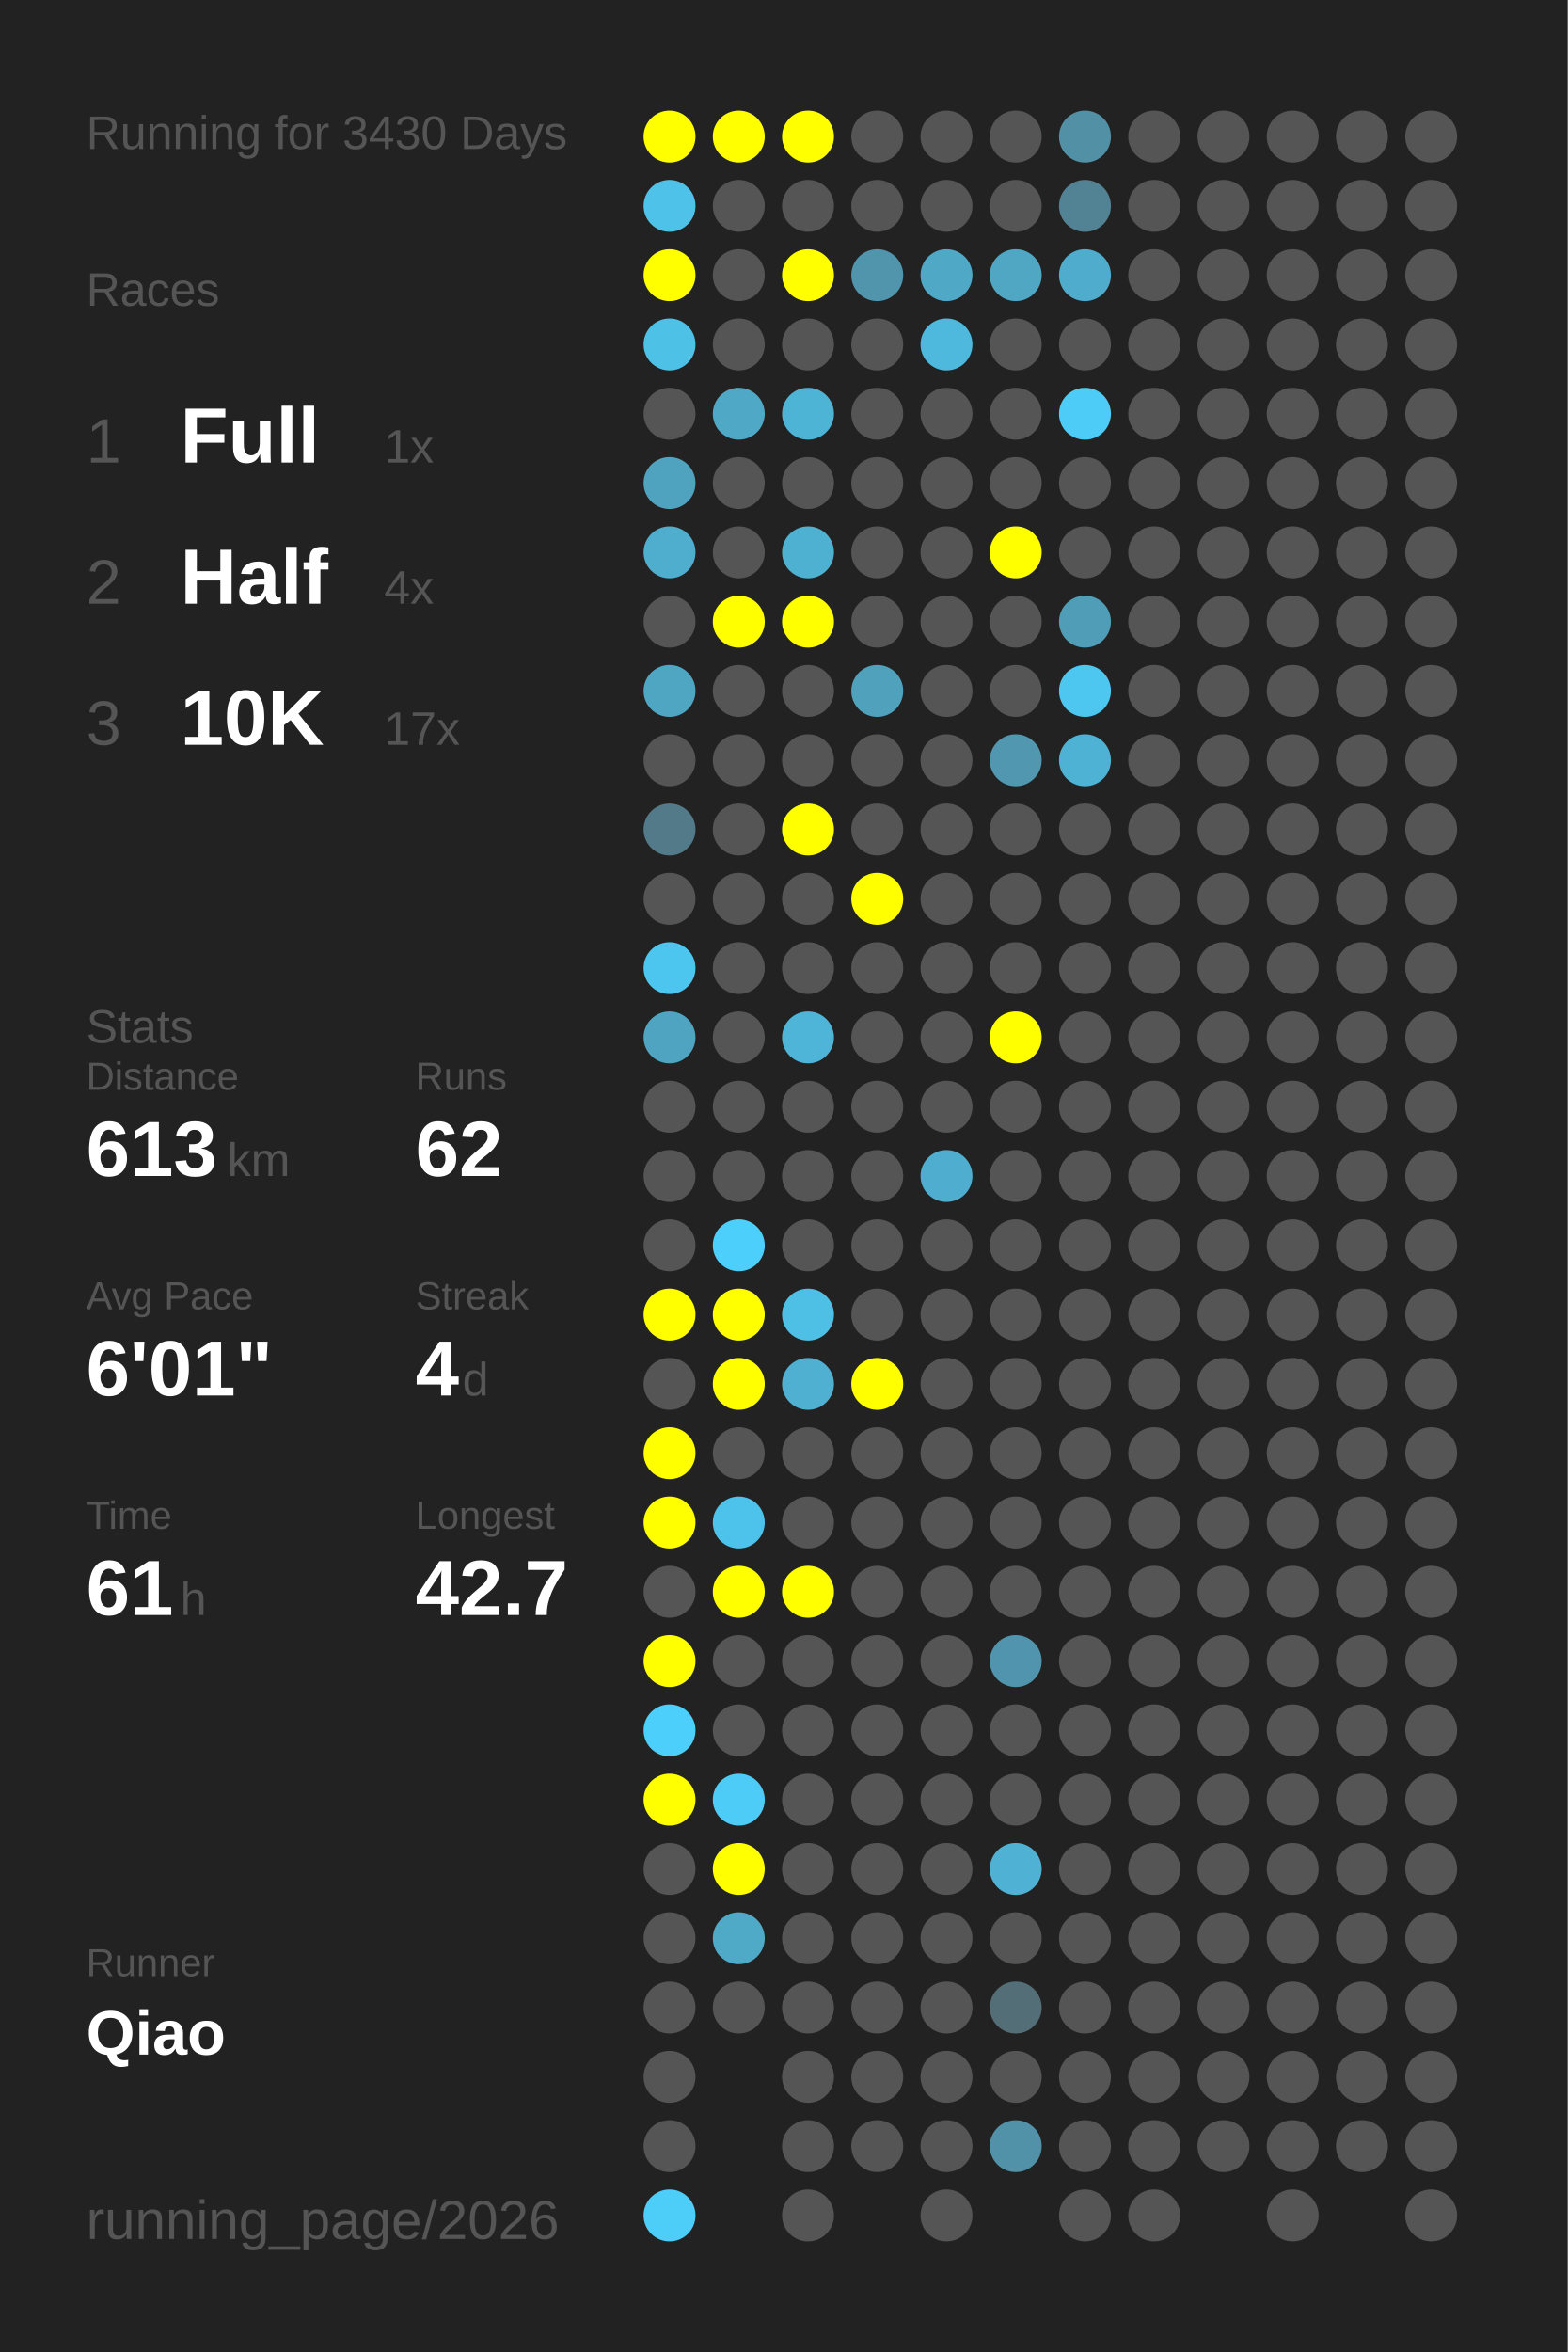
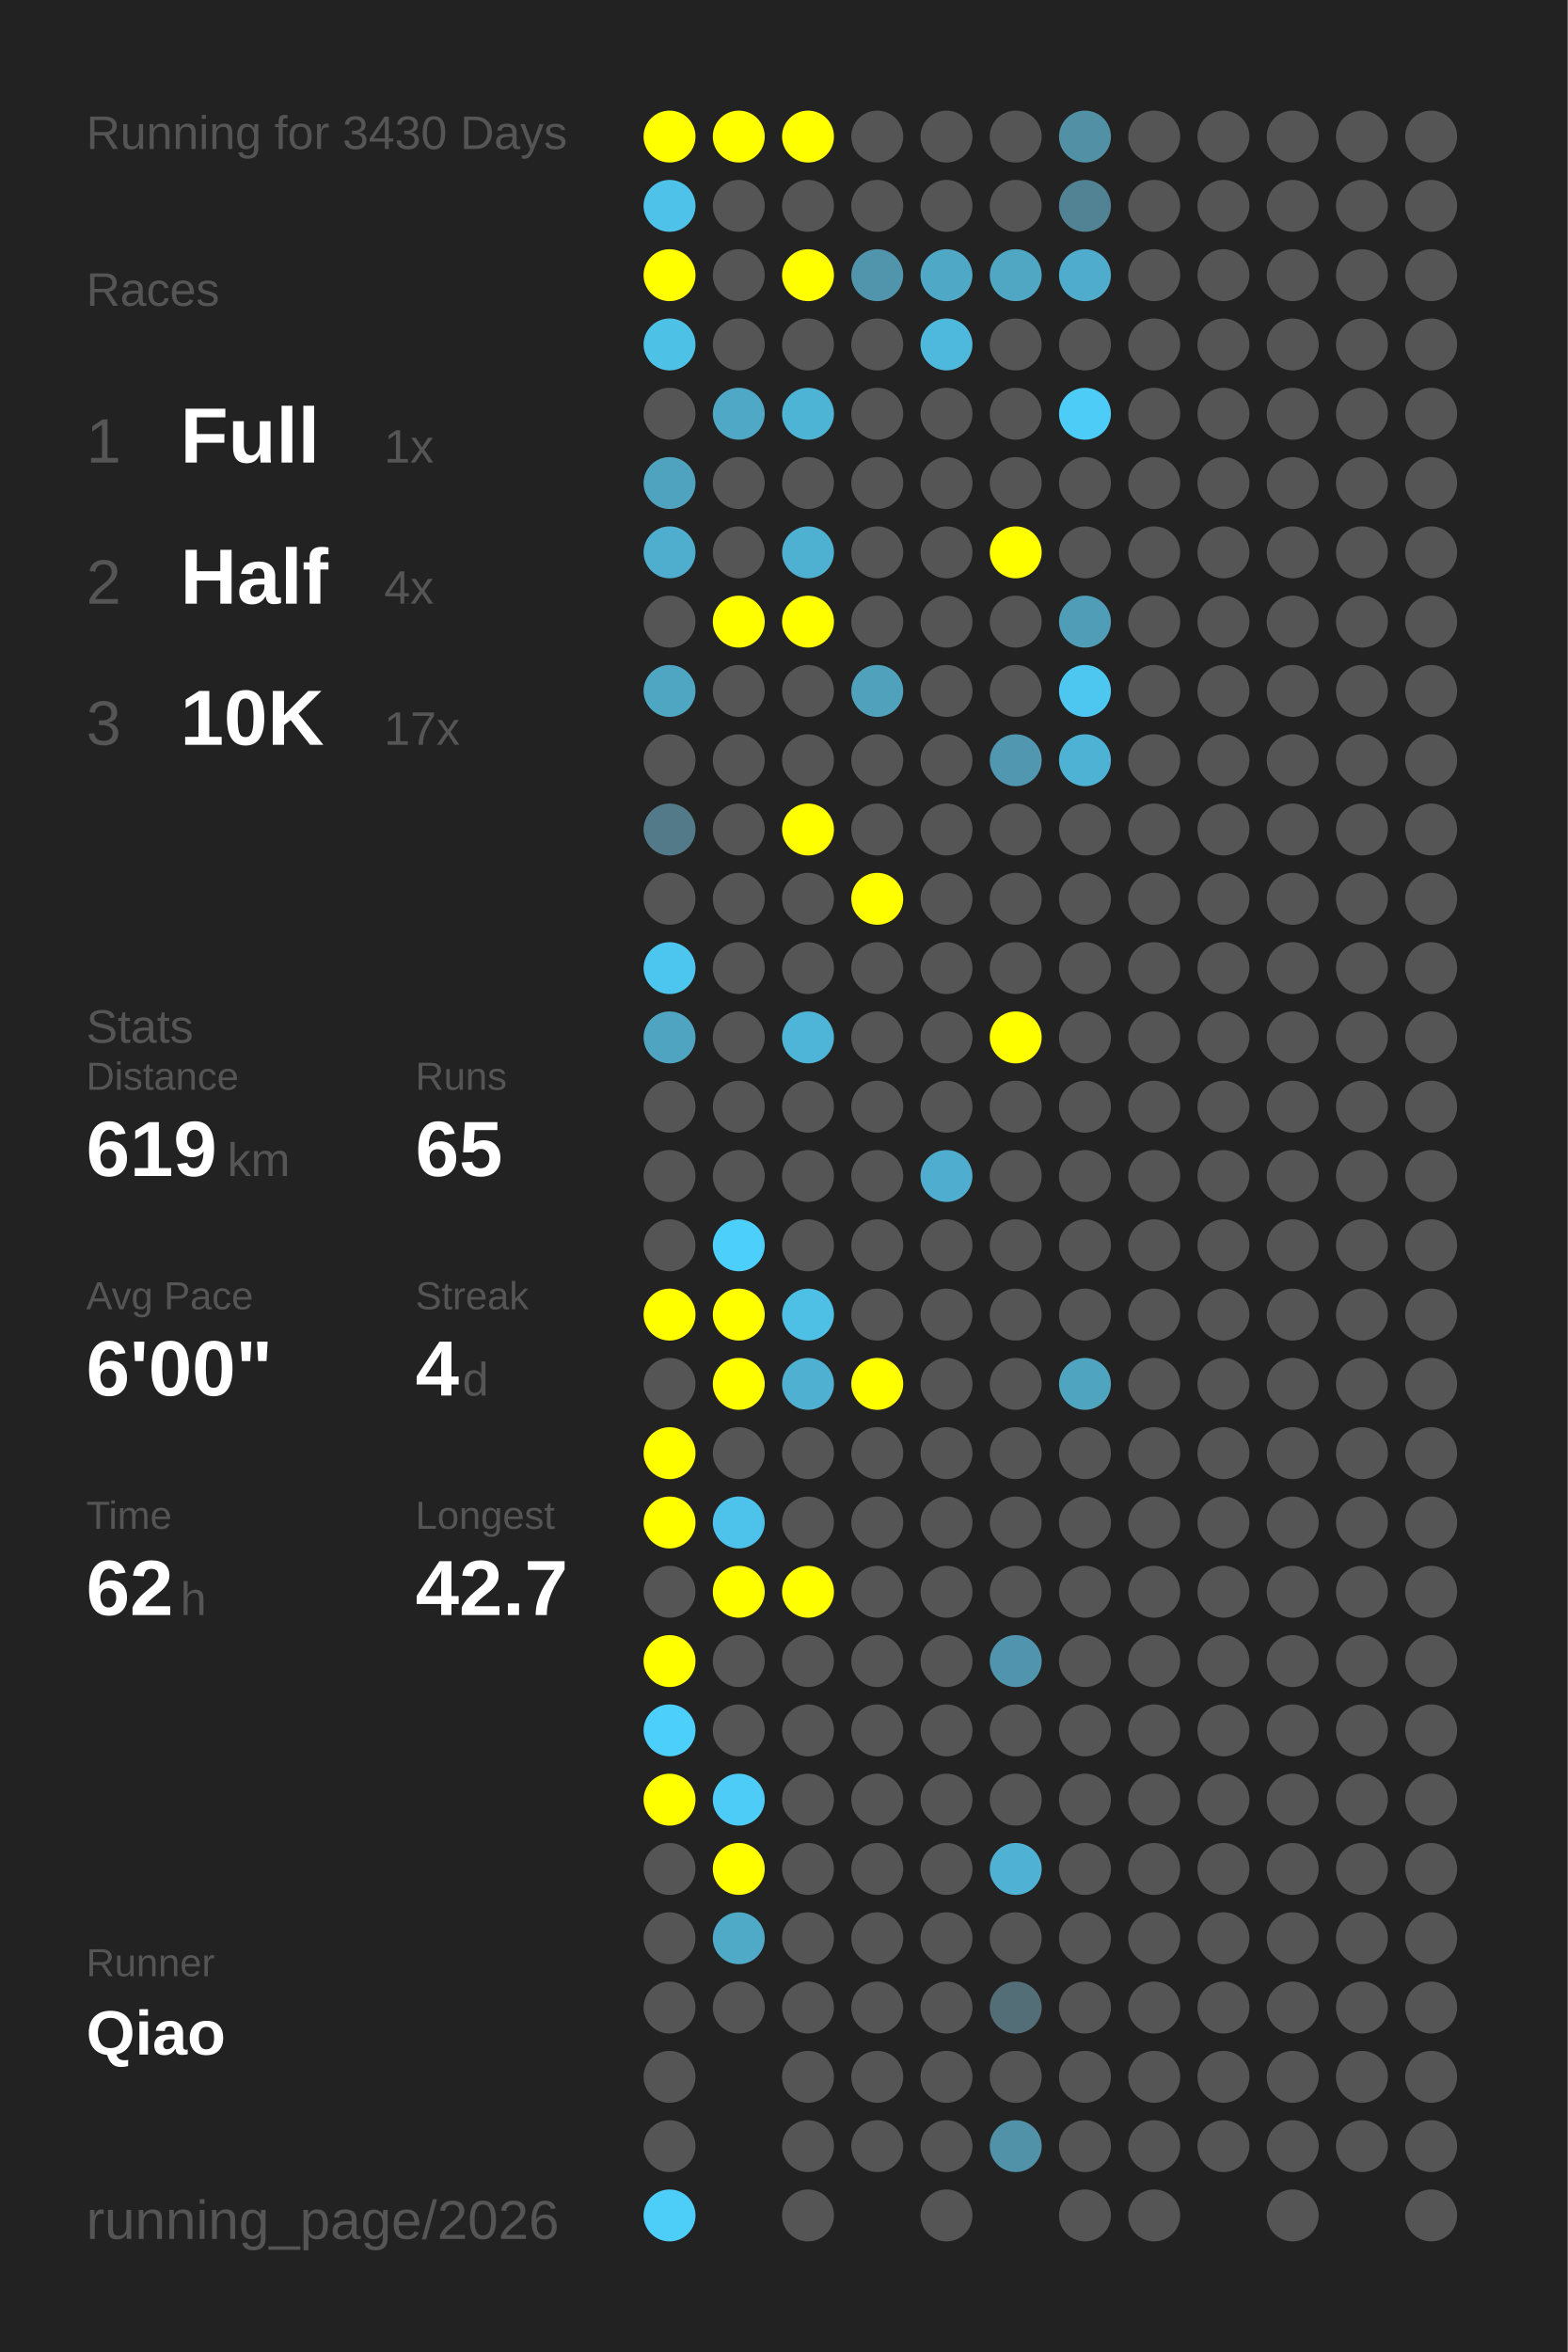
<svg xmlns="http://www.w3.org/2000/svg" baseProfile="full" height="300mm" version="1.1" viewBox="0,0,200,300" width="200mm">
  <defs />
  <rect fill="#222222" height="300" width="200" x="0" y="0" />
  <text fill="#555555" style="font-size:6px; font-family:Arial;" x="11" y="19">Running for 3430 Days</text>
  <text fill="#555555" style="font-size:6px; font-family:Arial;" x="11" y="39">Races</text>
  <text fill="#555555" style="font-size:8px; font-family:Arial;" x="11" y="59">1</text>
  <text fill="#FFFFFF" style="font-size:10px; font-family:Arial; font-weight:bold;" x="23" y="59">Full</text>
  <text fill="#555555" style="font-size:6px; font-family:Arial;" x="49" y="59">1x</text>
  <text fill="#555555" style="font-size:8px; font-family:Arial;" x="11" y="77">2</text>
  <text fill="#FFFFFF" style="font-size:10px; font-family:Arial; font-weight:bold;" x="23" y="77">Half</text>
  <text fill="#555555" style="font-size:6px; font-family:Arial;" x="49" y="77">4x</text>
  <text fill="#555555" style="font-size:8px; font-family:Arial;" x="11" y="95">3</text>
  <text fill="#FFFFFF" style="font-size:10px; font-family:Arial; font-weight:bold;" x="23" y="95">10K</text>
  <text fill="#555555" style="font-size:6px; font-family:Arial;" x="49" y="95">17x</text>
  <text fill="#555555" style="font-size:6px; font-family:Arial;" x="11" y="133">Stats</text>
  <text fill="#555555" style="font-size:5px; font-family:Arial;" x="11" y="139">Distance</text>
-   <text fill="#FFFFFF" style="font-size:10px; font-family:Arial; font-weight:bold;" x="11" y="150">613</text>
+   <text fill="#FFFFFF" style="font-size:10px; font-family:Arial; font-weight:bold;" x="11" y="150">619</text>
  <text fill="#555555" style="font-size:6px; font-family:Arial;" x="29" y="150">km</text>
  <text fill="#555555" style="font-size:5px; font-family:Arial;" x="53" y="139">Runs</text>
-   <text fill="#FFFFFF" style="font-size:10px; font-family:Arial; font-weight:bold;" x="53" y="150">62</text>
+   <text fill="#FFFFFF" style="font-size:10px; font-family:Arial; font-weight:bold;" x="53" y="150">65</text>
  <text fill="#555555" style="font-size:5px; font-family:Arial;" x="11" y="167">Avg Pace</text>
-   <text fill="#FFFFFF" style="font-size:10px; font-family:Arial; font-weight:bold;" x="11" y="178">6'01"</text>
+   <text fill="#FFFFFF" style="font-size:10px; font-family:Arial; font-weight:bold;" x="11" y="178">6'00"</text>
  <text fill="#555555" style="font-size:5px; font-family:Arial;" x="53" y="167">Streak</text>
  <text fill="#FFFFFF" style="font-size:10px; font-family:Arial; font-weight:bold;" x="53" y="178">4</text>
  <text fill="#555555" style="font-size:6px; font-family:Arial;" x="59" y="178">d</text>
  <text fill="#555555" style="font-size:5px; font-family:Arial;" x="11" y="195">Time</text>
-   <text fill="#FFFFFF" style="font-size:10px; font-family:Arial; font-weight:bold;" x="11" y="206">61</text>
+   <text fill="#FFFFFF" style="font-size:10px; font-family:Arial; font-weight:bold;" x="11" y="206">62</text>
  <text fill="#555555" style="font-size:6px; font-family:Arial;" x="23" y="206">h</text>
  <text fill="#555555" style="font-size:5px; font-family:Arial;" x="53" y="195">Longest</text>
  <text fill="#FFFFFF" style="font-size:10px; font-family:Arial; font-weight:bold;" x="53" y="206">42.7</text>
  <text fill="#555555" style="font-size:5px; font-family:Arial;" x="11" y="252.065">Runner</text>
  <text fill="#FFFFFF" style="font-size:8px; font-family:Arial; font-weight:bold;" x="11" y="262.065">Qiao</text>
  <text fill="#555555" style="font-size:7px; font-family:Arial;" x="11" y="285.581">running_page/2026</text>
  <circle cx="85.417" cy="17.419" fill="#FFFF00" r="3.312" />
  <circle cx="85.417" cy="26.258" fill="#4ec2e9" r="3.312" />
  <circle cx="85.417" cy="35.097" fill="#FFFF00" r="3.312" />
  <circle cx="85.417" cy="43.935" fill="#4ec1e7" r="3.312" />
  <circle cx="85.417" cy="52.774" fill="#555555" r="3.312" />
  <circle cx="85.417" cy="61.613" fill="#4fa3bf" r="3.312" />
  <circle cx="85.417" cy="70.452" fill="#4faece" r="3.312" />
  <circle cx="85.417" cy="79.29" fill="#555555" r="3.312" />
  <circle cx="85.417" cy="88.129" fill="#4fa6c3" r="3.312" />
  <circle cx="85.417" cy="96.968" fill="#555555" r="3.312" />
  <circle cx="85.417" cy="105.806" fill="#527a88" r="3.312" />
  <circle cx="85.417" cy="114.645" fill="#555555" r="3.312" />
  <circle cx="85.417" cy="123.484" fill="#4dc6ef" r="3.312" />
  <circle cx="85.417" cy="132.323" fill="#4fa5c1" r="3.312" />
  <circle cx="85.417" cy="141.161" fill="#555555" r="3.312" />
  <circle cx="85.417" cy="150" fill="#555555" r="3.312" />
  <circle cx="85.417" cy="158.839" fill="#555555" r="3.312" />
  <circle cx="85.417" cy="167.677" fill="#FFFF00" r="3.312" />
  <circle cx="85.417" cy="176.516" fill="#555555" r="3.312" />
  <circle cx="85.417" cy="185.355" fill="#FFFF00" r="3.312" />
  <circle cx="85.417" cy="194.194" fill="#FFFF00" r="3.312" />
  <circle cx="85.417" cy="203.032" fill="#555555" r="3.312" />
  <circle cx="85.417" cy="211.871" fill="#FFFF00" r="3.312" />
  <circle cx="85.417" cy="220.71" fill="#4dcffb" r="3.312" />
  <circle cx="85.417" cy="229.548" fill="#FFFF00" r="3.312" />
  <circle cx="85.417" cy="238.387" fill="#555555" r="3.312" />
  <circle cx="85.417" cy="247.226" fill="#555555" r="3.312" />
  <circle cx="85.417" cy="256.065" fill="#555555" r="3.312" />
  <circle cx="85.417" cy="264.903" fill="#555555" r="3.312" />
  <circle cx="85.417" cy="273.742" fill="#555555" r="3.312" />
  <circle cx="85.417" cy="282.581" fill="#4dcef9" r="3.312" />
  <circle cx="94.25" cy="17.419" fill="#FFFF00" r="3.312" />
  <circle cx="94.25" cy="26.258" fill="#555555" r="3.312" />
  <circle cx="94.25" cy="35.097" fill="#555555" r="3.312" />
  <circle cx="94.25" cy="43.935" fill="#555555" r="3.312" />
  <circle cx="94.25" cy="52.774" fill="#4fa8c6" r="3.312" />
  <circle cx="94.25" cy="61.613" fill="#555555" r="3.312" />
  <circle cx="94.25" cy="70.452" fill="#555555" r="3.312" />
  <circle cx="94.25" cy="79.29" fill="#FFFF00" r="3.312" />
  <circle cx="94.25" cy="88.129" fill="#555555" r="3.312" />
  <circle cx="94.25" cy="96.968" fill="#555555" r="3.312" />
  <circle cx="94.25" cy="105.806" fill="#555555" r="3.312" />
  <circle cx="94.25" cy="114.645" fill="#555555" r="3.312" />
  <circle cx="94.25" cy="123.484" fill="#555555" r="3.312" />
  <circle cx="94.25" cy="132.323" fill="#555555" r="3.312" />
  <circle cx="94.25" cy="141.161" fill="#555555" r="3.312" />
  <circle cx="94.25" cy="150" fill="#555555" r="3.312" />
  <circle cx="94.25" cy="158.839" fill="#4dcffb" r="3.312" />
  <circle cx="94.25" cy="167.677" fill="#FFFF00" r="3.312" />
  <circle cx="94.25" cy="176.516" fill="#FFFF00" r="3.312" />
  <circle cx="94.25" cy="185.355" fill="#555555" r="3.312" />
  <circle cx="94.25" cy="194.194" fill="#4dc2ea" r="3.312" />
  <circle cx="94.25" cy="203.032" fill="#FFFF00" r="3.312" />
  <circle cx="94.25" cy="211.871" fill="#555555" r="3.312" />
  <circle cx="94.25" cy="220.71" fill="#555555" r="3.312" />
  <circle cx="94.25" cy="229.548" fill="#4dccf7" r="3.312" />
  <circle cx="94.25" cy="238.387" fill="#FFFF00" r="3.312" />
  <circle cx="94.25" cy="247.226" fill="#4faac8" r="3.312" />
  <circle cx="94.25" cy="256.065" fill="#555555" r="3.312" />
  <circle cx="103.083" cy="17.419" fill="#FFFF00" r="3.312" />
  <circle cx="103.083" cy="26.258" fill="#555555" r="3.312" />
  <circle cx="103.083" cy="35.097" fill="#FFFF00" r="3.312" />
  <circle cx="103.083" cy="43.935" fill="#555555" r="3.312" />
  <circle cx="103.083" cy="52.774" fill="#4eb4d6" r="3.312" />
  <circle cx="103.083" cy="61.613" fill="#555555" r="3.312" />
  <circle cx="103.083" cy="70.452" fill="#4fb1d2" r="3.312" />
  <circle cx="103.083" cy="79.29" fill="#FFFF00" r="3.312" />
  <circle cx="103.083" cy="88.129" fill="#555555" r="3.312" />
  <circle cx="103.083" cy="96.968" fill="#555555" r="3.312" />
  <circle cx="103.083" cy="105.806" fill="#FFFF00" r="3.312" />
  <circle cx="103.083" cy="114.645" fill="#555555" r="3.312" />
  <circle cx="103.083" cy="123.484" fill="#555555" r="3.312" />
  <circle cx="103.083" cy="132.323" fill="#4eb5d8" r="3.312" />
  <circle cx="103.083" cy="141.161" fill="#555555" r="3.312" />
  <circle cx="103.083" cy="150" fill="#555555" r="3.312" />
  <circle cx="103.083" cy="158.839" fill="#555555" r="3.312" />
  <circle cx="103.083" cy="167.677" fill="#4ebfe5" r="3.312" />
  <circle cx="103.083" cy="176.516" fill="#4fb0d1" r="3.312" />
  <circle cx="103.083" cy="185.355" fill="#555555" r="3.312" />
  <circle cx="103.083" cy="194.194" fill="#555555" r="3.312" />
  <circle cx="103.083" cy="203.032" fill="#FFFF00" r="3.312" />
  <circle cx="103.083" cy="211.871" fill="#555555" r="3.312" />
  <circle cx="103.083" cy="220.71" fill="#555555" r="3.312" />
  <circle cx="103.083" cy="229.548" fill="#555555" r="3.312" />
  <circle cx="103.083" cy="238.387" fill="#555555" r="3.312" />
  <circle cx="103.083" cy="247.226" fill="#555555" r="3.312" />
  <circle cx="103.083" cy="256.065" fill="#555555" r="3.312" />
  <circle cx="103.083" cy="264.903" fill="#555555" r="3.312" />
  <circle cx="103.083" cy="273.742" fill="#555555" r="3.312" />
  <circle cx="103.083" cy="282.581" fill="#555555" r="3.312" />
  <circle cx="111.917" cy="17.419" fill="#555555" r="3.312" />
  <circle cx="111.917" cy="26.258" fill="#555555" r="3.312" />
  <circle cx="111.917" cy="35.097" fill="#5095ac" r="3.312" />
  <circle cx="111.917" cy="43.935" fill="#555555" r="3.312" />
  <circle cx="111.917" cy="52.774" fill="#555555" r="3.312" />
  <circle cx="111.917" cy="61.613" fill="#555555" r="3.312" />
  <circle cx="111.917" cy="70.452" fill="#555555" r="3.312" />
  <circle cx="111.917" cy="79.29" fill="#555555" r="3.312" />
  <circle cx="111.917" cy="88.129" fill="#50a1bc" r="3.312" />
  <circle cx="111.917" cy="96.968" fill="#555555" r="3.312" />
  <circle cx="111.917" cy="105.806" fill="#555555" r="3.312" />
  <circle cx="111.917" cy="114.645" fill="#FFFF00" r="3.312" />
  <circle cx="111.917" cy="123.484" fill="#555555" r="3.312" />
  <circle cx="111.917" cy="132.323" fill="#555555" r="3.312" />
  <circle cx="111.917" cy="141.161" fill="#555555" r="3.312" />
  <circle cx="111.917" cy="150" fill="#555555" r="3.312" />
  <circle cx="111.917" cy="158.839" fill="#555555" r="3.312" />
  <circle cx="111.917" cy="167.677" fill="#555555" r="3.312" />
  <circle cx="111.917" cy="176.516" fill="#FFFF00" r="3.312" />
  <circle cx="111.917" cy="185.355" fill="#555555" r="3.312" />
  <circle cx="111.917" cy="194.194" fill="#555555" r="3.312" />
  <circle cx="111.917" cy="203.032" fill="#555555" r="3.312" />
  <circle cx="111.917" cy="211.871" fill="#555555" r="3.312" />
  <circle cx="111.917" cy="220.71" fill="#555555" r="3.312" />
  <circle cx="111.917" cy="229.548" fill="#555555" r="3.312" />
  <circle cx="111.917" cy="238.387" fill="#555555" r="3.312" />
  <circle cx="111.917" cy="247.226" fill="#555555" r="3.312" />
  <circle cx="111.917" cy="256.065" fill="#555555" r="3.312" />
  <circle cx="111.917" cy="264.903" fill="#555555" r="3.312" />
  <circle cx="111.917" cy="273.742" fill="#555555" r="3.312" />
  <circle cx="120.75" cy="17.419" fill="#555555" r="3.312" />
  <circle cx="120.75" cy="26.258" fill="#555555" r="3.312" />
  <circle cx="120.75" cy="35.097" fill="#4fa8c6" r="3.312" />
  <circle cx="120.75" cy="43.935" fill="#4eb9dd" r="3.312" />
  <circle cx="120.75" cy="52.774" fill="#555555" r="3.312" />
  <circle cx="120.75" cy="61.613" fill="#555555" r="3.312" />
  <circle cx="120.75" cy="70.452" fill="#555555" r="3.312" />
  <circle cx="120.75" cy="79.29" fill="#555555" r="3.312" />
  <circle cx="120.75" cy="88.129" fill="#555555" r="3.312" />
  <circle cx="120.75" cy="96.968" fill="#555555" r="3.312" />
  <circle cx="120.75" cy="105.806" fill="#555555" r="3.312" />
  <circle cx="120.75" cy="114.645" fill="#555555" r="3.312" />
  <circle cx="120.75" cy="123.484" fill="#555555" r="3.312" />
  <circle cx="120.75" cy="132.323" fill="#555555" r="3.312" />
  <circle cx="120.75" cy="141.161" fill="#555555" r="3.312" />
  <circle cx="120.75" cy="150" fill="#4faecf" r="3.312" />
  <circle cx="120.75" cy="158.839" fill="#555555" r="3.312" />
  <circle cx="120.75" cy="167.677" fill="#555555" r="3.312" />
  <circle cx="120.75" cy="176.516" fill="#555555" r="3.312" />
  <circle cx="120.75" cy="185.355" fill="#555555" r="3.312" />
  <circle cx="120.75" cy="194.194" fill="#555555" r="3.312" />
  <circle cx="120.75" cy="203.032" fill="#555555" r="3.312" />
  <circle cx="120.75" cy="211.871" fill="#555555" r="3.312" />
  <circle cx="120.75" cy="220.71" fill="#555555" r="3.312" />
  <circle cx="120.75" cy="229.548" fill="#555555" r="3.312" />
  <circle cx="120.75" cy="238.387" fill="#555555" r="3.312" />
  <circle cx="120.75" cy="247.226" fill="#555555" r="3.312" />
  <circle cx="120.75" cy="256.065" fill="#555555" r="3.312" />
  <circle cx="120.75" cy="264.903" fill="#555555" r="3.312" />
  <circle cx="120.75" cy="273.742" fill="#555555" r="3.312" />
  <circle cx="120.75" cy="282.581" fill="#555555" r="3.312" />
  <circle cx="129.583" cy="17.419" fill="#555555" r="3.312" />
  <circle cx="129.583" cy="26.258" fill="#555555" r="3.312" />
  <circle cx="129.583" cy="35.097" fill="#4fa7c4" r="3.312" />
  <circle cx="129.583" cy="43.935" fill="#555555" r="3.312" />
  <circle cx="129.583" cy="52.774" fill="#555555" r="3.312" />
  <circle cx="129.583" cy="61.613" fill="#555555" r="3.312" />
  <circle cx="129.583" cy="70.452" fill="#FFFF00" r="3.312" />
  <circle cx="129.583" cy="79.29" fill="#555555" r="3.312" />
  <circle cx="129.583" cy="88.129" fill="#555555" r="3.312" />
  <circle cx="129.583" cy="96.968" fill="#5097af" r="3.312" />
  <circle cx="129.583" cy="105.806" fill="#555555" r="3.312" />
  <circle cx="129.583" cy="114.645" fill="#555555" r="3.312" />
  <circle cx="129.583" cy="123.484" fill="#555555" r="3.312" />
  <circle cx="129.583" cy="132.323" fill="#FFFF00" r="3.312" />
  <circle cx="129.583" cy="141.161" fill="#555555" r="3.312" />
  <circle cx="129.583" cy="150" fill="#555555" r="3.312" />
  <circle cx="129.583" cy="158.839" fill="#555555" r="3.312" />
  <circle cx="129.583" cy="167.677" fill="#555555" r="3.312" />
  <circle cx="129.583" cy="176.516" fill="#555555" r="3.312" />
  <circle cx="129.583" cy="185.355" fill="#555555" r="3.312" />
  <circle cx="129.583" cy="194.194" fill="#555555" r="3.312" />
  <circle cx="129.583" cy="203.032" fill="#555555" r="3.312" />
  <circle cx="129.583" cy="211.871" fill="#5095ad" r="3.312" />
  <circle cx="129.583" cy="220.71" fill="#555555" r="3.312" />
  <circle cx="129.583" cy="229.548" fill="#555555" r="3.312" />
  <circle cx="129.583" cy="238.387" fill="#4fb1d3" r="3.312" />
  <circle cx="129.583" cy="247.226" fill="#555555" r="3.312" />
  <circle cx="129.583" cy="256.065" fill="#536e77" r="3.312" />
  <circle cx="129.583" cy="264.903" fill="#555555" r="3.312" />
  <circle cx="129.583" cy="273.742" fill="#5192a8" r="3.312" />
  <circle cx="138.417" cy="17.419" fill="#5190a5" r="3.312" />
  <circle cx="138.417" cy="26.258" fill="#528394" r="3.312" />
  <circle cx="138.417" cy="35.097" fill="#4faccc" r="3.312" />
  <circle cx="138.417" cy="43.935" fill="#555555" r="3.312" />
  <circle cx="138.417" cy="52.774" fill="#4dccf7" r="3.312" />
  <circle cx="138.417" cy="61.613" fill="#555555" r="3.312" />
  <circle cx="138.417" cy="70.452" fill="#555555" r="3.312" />
  <circle cx="138.417" cy="79.29" fill="#509db7" r="3.312" />
  <circle cx="138.417" cy="88.129" fill="#4dc7f0" r="3.312" />
  <circle cx="138.417" cy="96.968" fill="#4eb2d4" r="3.312" />
  <circle cx="138.417" cy="105.806" fill="#555555" r="3.312" />
  <circle cx="138.417" cy="114.645" fill="#555555" r="3.312" />
  <circle cx="138.417" cy="123.484" fill="#555555" r="3.312" />
  <circle cx="138.417" cy="132.323" fill="#555555" r="3.312" />
  <circle cx="138.417" cy="141.161" fill="#555555" r="3.312" />
  <circle cx="138.417" cy="150" fill="#555555" r="3.312" />
  <circle cx="138.417" cy="158.839" fill="#555555" r="3.312" />
  <circle cx="138.417" cy="167.677" fill="#555555" r="3.312" />
-   <circle cx="138.417" cy="176.516" fill="#555555" r="3.312" />
+   <circle cx="138.417" cy="176.516" fill="#4fa4c0" r="3.312" />
  <circle cx="138.417" cy="185.355" fill="#555555" r="3.312" />
  <circle cx="138.417" cy="194.194" fill="#555555" r="3.312" />
  <circle cx="138.417" cy="203.032" fill="#555555" r="3.312" />
  <circle cx="138.417" cy="211.871" fill="#555555" r="3.312" />
  <circle cx="138.417" cy="220.71" fill="#555555" r="3.312" />
  <circle cx="138.417" cy="229.548" fill="#555555" r="3.312" />
  <circle cx="138.417" cy="238.387" fill="#555555" r="3.312" />
  <circle cx="138.417" cy="247.226" fill="#555555" r="3.312" />
  <circle cx="138.417" cy="256.065" fill="#555555" r="3.312" />
  <circle cx="138.417" cy="264.903" fill="#555555" r="3.312" />
  <circle cx="138.417" cy="273.742" fill="#555555" r="3.312" />
  <circle cx="138.417" cy="282.581" fill="#555555" r="3.312" />
  <circle cx="147.25" cy="17.419" fill="#555555" r="3.312" />
  <circle cx="147.25" cy="26.258" fill="#555555" r="3.312" />
  <circle cx="147.25" cy="35.097" fill="#555555" r="3.312" />
  <circle cx="147.25" cy="43.935" fill="#555555" r="3.312" />
  <circle cx="147.25" cy="52.774" fill="#555555" r="3.312" />
  <circle cx="147.25" cy="61.613" fill="#555555" r="3.312" />
  <circle cx="147.25" cy="70.452" fill="#555555" r="3.312" />
  <circle cx="147.25" cy="79.29" fill="#555555" r="3.312" />
  <circle cx="147.25" cy="88.129" fill="#555555" r="3.312" />
  <circle cx="147.25" cy="96.968" fill="#555555" r="3.312" />
  <circle cx="147.25" cy="105.806" fill="#555555" r="3.312" />
  <circle cx="147.25" cy="114.645" fill="#555555" r="3.312" />
  <circle cx="147.25" cy="123.484" fill="#555555" r="3.312" />
  <circle cx="147.25" cy="132.323" fill="#555555" r="3.312" />
  <circle cx="147.25" cy="141.161" fill="#555555" r="3.312" />
  <circle cx="147.25" cy="150" fill="#555555" r="3.312" />
  <circle cx="147.25" cy="158.839" fill="#555555" r="3.312" />
  <circle cx="147.25" cy="167.677" fill="#555555" r="3.312" />
  <circle cx="147.25" cy="176.516" fill="#555555" r="3.312" />
  <circle cx="147.25" cy="185.355" fill="#555555" r="3.312" />
  <circle cx="147.25" cy="194.194" fill="#555555" r="3.312" />
  <circle cx="147.25" cy="203.032" fill="#555555" r="3.312" />
  <circle cx="147.25" cy="211.871" fill="#555555" r="3.312" />
  <circle cx="147.25" cy="220.71" fill="#555555" r="3.312" />
  <circle cx="147.25" cy="229.548" fill="#555555" r="3.312" />
  <circle cx="147.25" cy="238.387" fill="#555555" r="3.312" />
  <circle cx="147.25" cy="247.226" fill="#555555" r="3.312" />
  <circle cx="147.25" cy="256.065" fill="#555555" r="3.312" />
  <circle cx="147.25" cy="264.903" fill="#555555" r="3.312" />
  <circle cx="147.25" cy="273.742" fill="#555555" r="3.312" />
  <circle cx="147.25" cy="282.581" fill="#555555" r="3.312" />
  <circle cx="156.083" cy="17.419" fill="#555555" r="3.312" />
  <circle cx="156.083" cy="26.258" fill="#555555" r="3.312" />
  <circle cx="156.083" cy="35.097" fill="#555555" r="3.312" />
  <circle cx="156.083" cy="43.935" fill="#555555" r="3.312" />
  <circle cx="156.083" cy="52.774" fill="#555555" r="3.312" />
  <circle cx="156.083" cy="61.613" fill="#555555" r="3.312" />
  <circle cx="156.083" cy="70.452" fill="#555555" r="3.312" />
  <circle cx="156.083" cy="79.29" fill="#555555" r="3.312" />
  <circle cx="156.083" cy="88.129" fill="#555555" r="3.312" />
  <circle cx="156.083" cy="96.968" fill="#555555" r="3.312" />
  <circle cx="156.083" cy="105.806" fill="#555555" r="3.312" />
  <circle cx="156.083" cy="114.645" fill="#555555" r="3.312" />
  <circle cx="156.083" cy="123.484" fill="#555555" r="3.312" />
  <circle cx="156.083" cy="132.323" fill="#555555" r="3.312" />
  <circle cx="156.083" cy="141.161" fill="#555555" r="3.312" />
  <circle cx="156.083" cy="150" fill="#555555" r="3.312" />
  <circle cx="156.083" cy="158.839" fill="#555555" r="3.312" />
  <circle cx="156.083" cy="167.677" fill="#555555" r="3.312" />
  <circle cx="156.083" cy="176.516" fill="#555555" r="3.312" />
  <circle cx="156.083" cy="185.355" fill="#555555" r="3.312" />
  <circle cx="156.083" cy="194.194" fill="#555555" r="3.312" />
  <circle cx="156.083" cy="203.032" fill="#555555" r="3.312" />
  <circle cx="156.083" cy="211.871" fill="#555555" r="3.312" />
  <circle cx="156.083" cy="220.71" fill="#555555" r="3.312" />
  <circle cx="156.083" cy="229.548" fill="#555555" r="3.312" />
  <circle cx="156.083" cy="238.387" fill="#555555" r="3.312" />
  <circle cx="156.083" cy="247.226" fill="#555555" r="3.312" />
  <circle cx="156.083" cy="256.065" fill="#555555" r="3.312" />
  <circle cx="156.083" cy="264.903" fill="#555555" r="3.312" />
  <circle cx="156.083" cy="273.742" fill="#555555" r="3.312" />
  <circle cx="164.917" cy="17.419" fill="#555555" r="3.312" />
  <circle cx="164.917" cy="26.258" fill="#555555" r="3.312" />
  <circle cx="164.917" cy="35.097" fill="#555555" r="3.312" />
  <circle cx="164.917" cy="43.935" fill="#555555" r="3.312" />
  <circle cx="164.917" cy="52.774" fill="#555555" r="3.312" />
  <circle cx="164.917" cy="61.613" fill="#555555" r="3.312" />
  <circle cx="164.917" cy="70.452" fill="#555555" r="3.312" />
  <circle cx="164.917" cy="79.29" fill="#555555" r="3.312" />
  <circle cx="164.917" cy="88.129" fill="#555555" r="3.312" />
  <circle cx="164.917" cy="96.968" fill="#555555" r="3.312" />
  <circle cx="164.917" cy="105.806" fill="#555555" r="3.312" />
  <circle cx="164.917" cy="114.645" fill="#555555" r="3.312" />
  <circle cx="164.917" cy="123.484" fill="#555555" r="3.312" />
  <circle cx="164.917" cy="132.323" fill="#555555" r="3.312" />
  <circle cx="164.917" cy="141.161" fill="#555555" r="3.312" />
  <circle cx="164.917" cy="150" fill="#555555" r="3.312" />
  <circle cx="164.917" cy="158.839" fill="#555555" r="3.312" />
  <circle cx="164.917" cy="167.677" fill="#555555" r="3.312" />
  <circle cx="164.917" cy="176.516" fill="#555555" r="3.312" />
  <circle cx="164.917" cy="185.355" fill="#555555" r="3.312" />
  <circle cx="164.917" cy="194.194" fill="#555555" r="3.312" />
  <circle cx="164.917" cy="203.032" fill="#555555" r="3.312" />
  <circle cx="164.917" cy="211.871" fill="#555555" r="3.312" />
  <circle cx="164.917" cy="220.71" fill="#555555" r="3.312" />
  <circle cx="164.917" cy="229.548" fill="#555555" r="3.312" />
  <circle cx="164.917" cy="238.387" fill="#555555" r="3.312" />
  <circle cx="164.917" cy="247.226" fill="#555555" r="3.312" />
  <circle cx="164.917" cy="256.065" fill="#555555" r="3.312" />
  <circle cx="164.917" cy="264.903" fill="#555555" r="3.312" />
  <circle cx="164.917" cy="273.742" fill="#555555" r="3.312" />
  <circle cx="164.917" cy="282.581" fill="#555555" r="3.312" />
  <circle cx="173.75" cy="17.419" fill="#555555" r="3.312" />
  <circle cx="173.75" cy="26.258" fill="#555555" r="3.312" />
  <circle cx="173.75" cy="35.097" fill="#555555" r="3.312" />
  <circle cx="173.75" cy="43.935" fill="#555555" r="3.312" />
  <circle cx="173.75" cy="52.774" fill="#555555" r="3.312" />
  <circle cx="173.75" cy="61.613" fill="#555555" r="3.312" />
  <circle cx="173.75" cy="70.452" fill="#555555" r="3.312" />
  <circle cx="173.75" cy="79.29" fill="#555555" r="3.312" />
  <circle cx="173.75" cy="88.129" fill="#555555" r="3.312" />
  <circle cx="173.75" cy="96.968" fill="#555555" r="3.312" />
  <circle cx="173.75" cy="105.806" fill="#555555" r="3.312" />
  <circle cx="173.75" cy="114.645" fill="#555555" r="3.312" />
  <circle cx="173.75" cy="123.484" fill="#555555" r="3.312" />
  <circle cx="173.75" cy="132.323" fill="#555555" r="3.312" />
  <circle cx="173.75" cy="141.161" fill="#555555" r="3.312" />
  <circle cx="173.75" cy="150" fill="#555555" r="3.312" />
  <circle cx="173.75" cy="158.839" fill="#555555" r="3.312" />
  <circle cx="173.75" cy="167.677" fill="#555555" r="3.312" />
  <circle cx="173.75" cy="176.516" fill="#555555" r="3.312" />
  <circle cx="173.75" cy="185.355" fill="#555555" r="3.312" />
  <circle cx="173.75" cy="194.194" fill="#555555" r="3.312" />
  <circle cx="173.75" cy="203.032" fill="#555555" r="3.312" />
  <circle cx="173.75" cy="211.871" fill="#555555" r="3.312" />
  <circle cx="173.75" cy="220.71" fill="#555555" r="3.312" />
  <circle cx="173.75" cy="229.548" fill="#555555" r="3.312" />
  <circle cx="173.75" cy="238.387" fill="#555555" r="3.312" />
  <circle cx="173.75" cy="247.226" fill="#555555" r="3.312" />
  <circle cx="173.75" cy="256.065" fill="#555555" r="3.312" />
  <circle cx="173.75" cy="264.903" fill="#555555" r="3.312" />
  <circle cx="173.75" cy="273.742" fill="#555555" r="3.312" />
  <circle cx="182.583" cy="17.419" fill="#555555" r="3.312" />
  <circle cx="182.583" cy="26.258" fill="#555555" r="3.312" />
  <circle cx="182.583" cy="35.097" fill="#555555" r="3.312" />
  <circle cx="182.583" cy="43.935" fill="#555555" r="3.312" />
  <circle cx="182.583" cy="52.774" fill="#555555" r="3.312" />
  <circle cx="182.583" cy="61.613" fill="#555555" r="3.312" />
  <circle cx="182.583" cy="70.452" fill="#555555" r="3.312" />
  <circle cx="182.583" cy="79.29" fill="#555555" r="3.312" />
  <circle cx="182.583" cy="88.129" fill="#555555" r="3.312" />
  <circle cx="182.583" cy="96.968" fill="#555555" r="3.312" />
  <circle cx="182.583" cy="105.806" fill="#555555" r="3.312" />
  <circle cx="182.583" cy="114.645" fill="#555555" r="3.312" />
  <circle cx="182.583" cy="123.484" fill="#555555" r="3.312" />
  <circle cx="182.583" cy="132.323" fill="#555555" r="3.312" />
  <circle cx="182.583" cy="141.161" fill="#555555" r="3.312" />
  <circle cx="182.583" cy="150" fill="#555555" r="3.312" />
  <circle cx="182.583" cy="158.839" fill="#555555" r="3.312" />
  <circle cx="182.583" cy="167.677" fill="#555555" r="3.312" />
  <circle cx="182.583" cy="176.516" fill="#555555" r="3.312" />
  <circle cx="182.583" cy="185.355" fill="#555555" r="3.312" />
  <circle cx="182.583" cy="194.194" fill="#555555" r="3.312" />
  <circle cx="182.583" cy="203.032" fill="#555555" r="3.312" />
  <circle cx="182.583" cy="211.871" fill="#555555" r="3.312" />
  <circle cx="182.583" cy="220.71" fill="#555555" r="3.312" />
  <circle cx="182.583" cy="229.548" fill="#555555" r="3.312" />
  <circle cx="182.583" cy="238.387" fill="#555555" r="3.312" />
  <circle cx="182.583" cy="247.226" fill="#555555" r="3.312" />
  <circle cx="182.583" cy="256.065" fill="#555555" r="3.312" />
  <circle cx="182.583" cy="264.903" fill="#555555" r="3.312" />
  <circle cx="182.583" cy="273.742" fill="#555555" r="3.312" />
  <circle cx="182.583" cy="282.581" fill="#555555" r="3.312" />
</svg>
